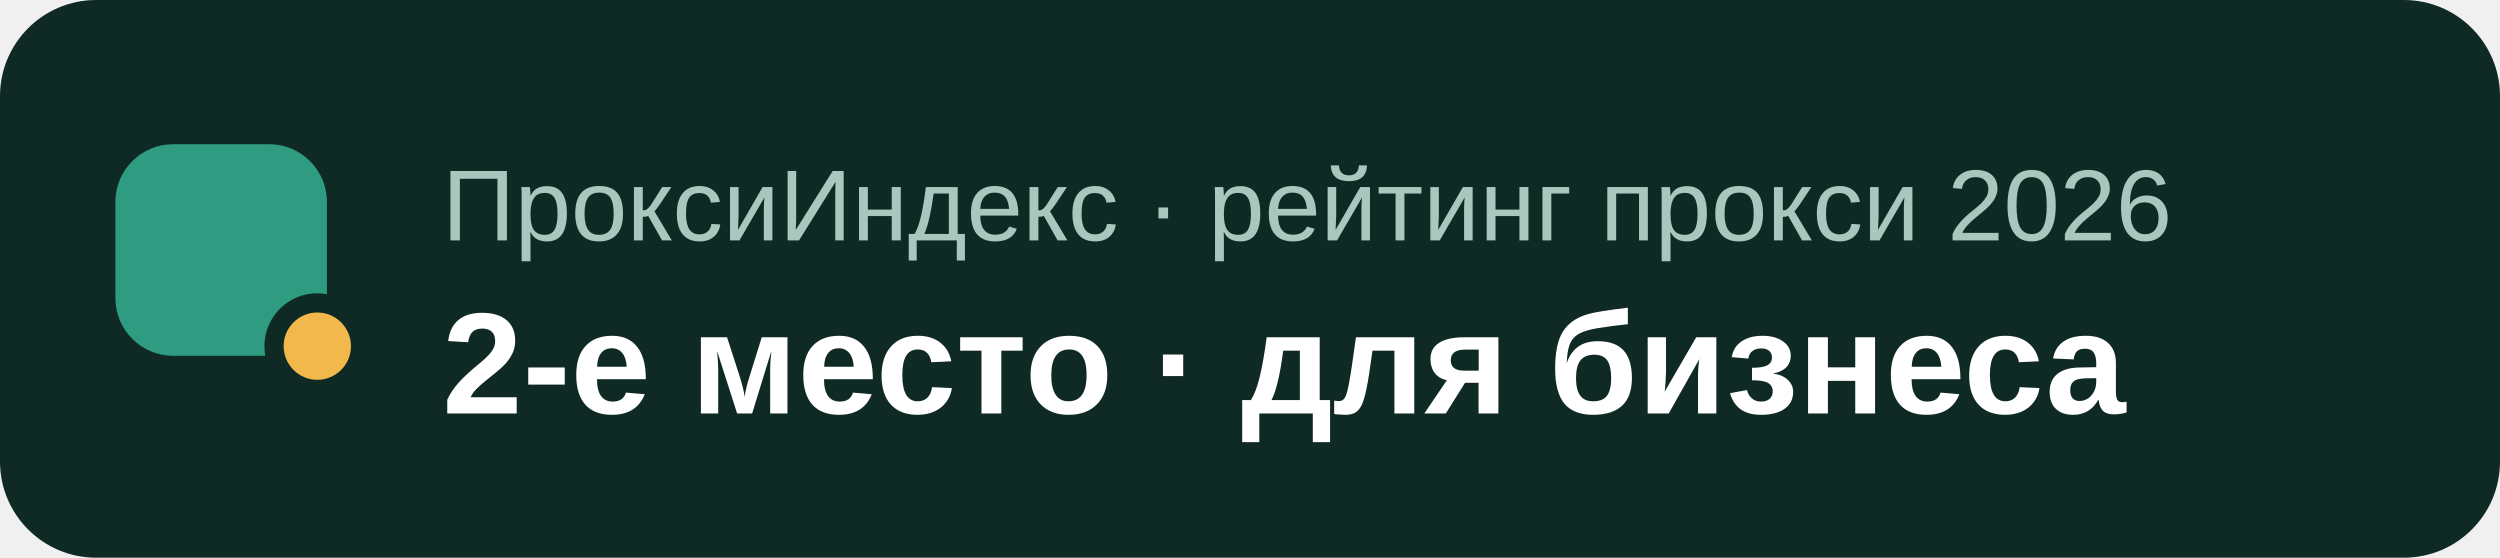
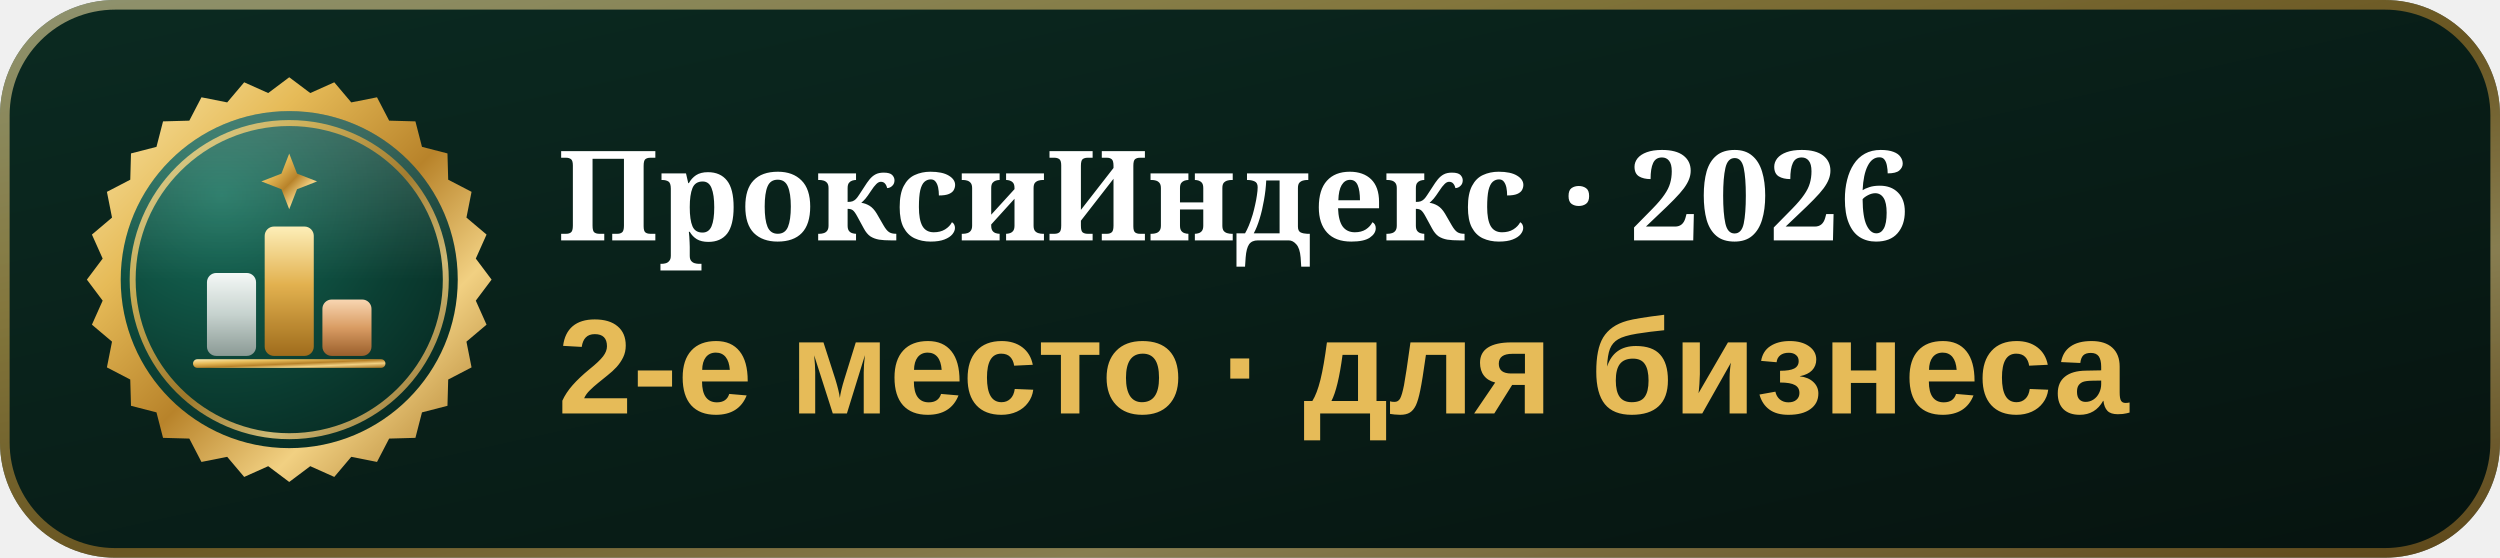
<svg xmlns="http://www.w3.org/2000/svg" width="260" height="58" viewBox="0 0 260 58" role="img" aria-label="2-е место — ПроксиИндекс 2026">
-   <rect width="260" height="58" rx="10" fill="#0f2a24" />
-   <rect x="12" y="15" width="22" height="22" rx="6" fill="#2f9c81" />
-   <circle cx="33" cy="36" r="4.5" fill="#f2b84b" stroke="#0f2a24" stroke-width="2" />
-   <text x="46" y="25" font-family="Golos Text,Arial,sans-serif" font-size="10.5" fill="#a9c7bd">ПроксиИндекс · рейтинг прокси 2026</text>
-   <text x="46" y="43" font-family="Golos Text,Arial,sans-serif" font-size="15" font-weight="700" fill="#ffffff">2-е место · для бизнеса</text>
+   <defs>
+     <linearGradient id="bgold" x1="0" y1="0" x2="1" y2="1">
+       <stop offset="0" stop-color="#fbeab0" />
+       <stop offset=".28" stop-color="#e6bb58" />
+       <stop offset=".52" stop-color="#b8832a" />
+       <stop offset=".72" stop-color="#f1d082" />
+       <stop offset="1" stop-color="#a26f1e" />
+     </linearGradient>
+     <linearGradient id="bgoldv" x1="0" y1="0" x2="0" y2="1">
+       <stop offset="0" stop-color="#fdeeb8" />
+       <stop offset=".45" stop-color="#e2b14f" />
+       <stop offset="1" stop-color="#9f6c1c" />
+     </linearGradient>
+     <linearGradient id="bsilv" x1="0" y1="0" x2="0" y2="1">
+       <stop offset="0" stop-color="#f4f8f6" />
+       <stop offset=".5" stop-color="#c6d2ce" />
+       <stop offset="1" stop-color="#8b9a95" />
+     </linearGradient>
+     <linearGradient id="bbron" x1="0" y1="0" x2="0" y2="1">
+       <stop offset="0" stop-color="#f8d6b2" />
+       <stop offset=".5" stop-color="#d99c63" />
+       <stop offset="1" stop-color="#9a5f2c" />
+     </linearGradient>
+     <radialGradient id="bemer" cx=".3" cy=".25" r="1">
+       <stop offset="0" stop-color="#17705c" />
+       <stop offset=".55" stop-color="#0b3f33" />
+       <stop offset="1" stop-color="#05201a" />
+     </radialGradient>
+     <linearGradient id="bshine" x1="0" y1="0" x2="0" y2="1">
+       <stop offset="0" stop-color="#fff" stop-opacity=".22" />
+       <stop offset=".5" stop-color="#fff" stop-opacity="0" />
+     </linearGradient>
+     <linearGradient id="bbg" x1="0" y1="0" x2="1" y2="1">
+       <stop offset="0" stop-color="#0b2a21" />
+       <stop offset="1" stop-color="#06130f" />
+     </linearGradient>
+   </defs>
+   <rect width="260" height="58" rx="12" fill="url(#bbg)" />
+   <rect x=".5" y=".5" width="259" height="57" rx="11.5" fill="none" stroke="url(#bgold)" stroke-opacity=".55" />
+   <g transform="translate(8 7) scale(.69)">
+     <polygon points="62.50,32.00 60.12,35.17 61.74,38.79 58.71,41.35 59.48,45.23 55.96,47.06 55.85,51.02 52.01,52.01 51.02,55.85 47.06,55.96 45.23,59.48 41.35,58.71 38.79,61.74 35.17,60.12 32.00,62.50 28.83,60.12 25.21,61.74 22.65,58.71 18.77,59.48 16.94,55.96 12.98,55.85 11.99,52.01 8.15,51.02 8.04,47.06 4.52,45.23 5.29,41.35 2.26,38.79 3.88,35.17 1.50,32.00 3.88,28.83 2.26,25.21 5.29,22.65 4.52,18.77 8.04,16.94 8.15,12.98 11.99,11.99 12.98,8.15 16.94,8.04 18.77,4.52 22.65,5.29 25.21,2.26 28.83,3.88 32.00,1.50 35.17,3.88 38.79,2.26 41.35,5.29 45.23,4.52 47.06,8.04 51.02,8.15 52.01,11.99 55.85,12.98 55.96,16.94 59.48,18.77 58.71,22.65 61.74,25.21 60.12,28.83" fill="url(#bgold)" />
+     <circle cx="32" cy="32" r="25.4" fill="url(#bemer)" />
+     <circle cx="32" cy="32" r="25.4" fill="url(#bshine)" />
+     <circle cx="32" cy="32" r="23.6" fill="none" stroke="url(#bgold)" stroke-width=".9" stroke-opacity=".85" />
+     <rect x="19.6" y="31" width="7.4" height="12.5" rx="1.4" fill="url(#bsilv)" />
+     <rect x="28.3" y="24" width="7.4" height="19.5" rx="1.4" fill="url(#bgoldv)" />
+     <rect x="37" y="35" width="7.4" height="8.5" rx="1.4" fill="url(#bbron)" />
+     <rect x="17.5" y="44" width="29" height="1.3" rx=".65" fill="url(#bgold)" />
+     <path d="M32 13.0 L33.176 16.024 L36.2 17.2 L33.176 18.376 L32 21.4 L30.824 18.376 L27.8 17.2 L30.824 16.024Z" fill="url(#bgold)" />
+   </g>
+   <text x="58" y="25" font-family="Playfair Display,Georgia,serif" font-size="13" font-weight="800" fill="#ffffff">ПроксиИндекс · 2026</text>
+   <text x="58" y="43" font-family="Golos Text,Arial,sans-serif" font-size="14" font-weight="700" fill="#e6bb58">2-е место · для бизнеса</text>
</svg>
